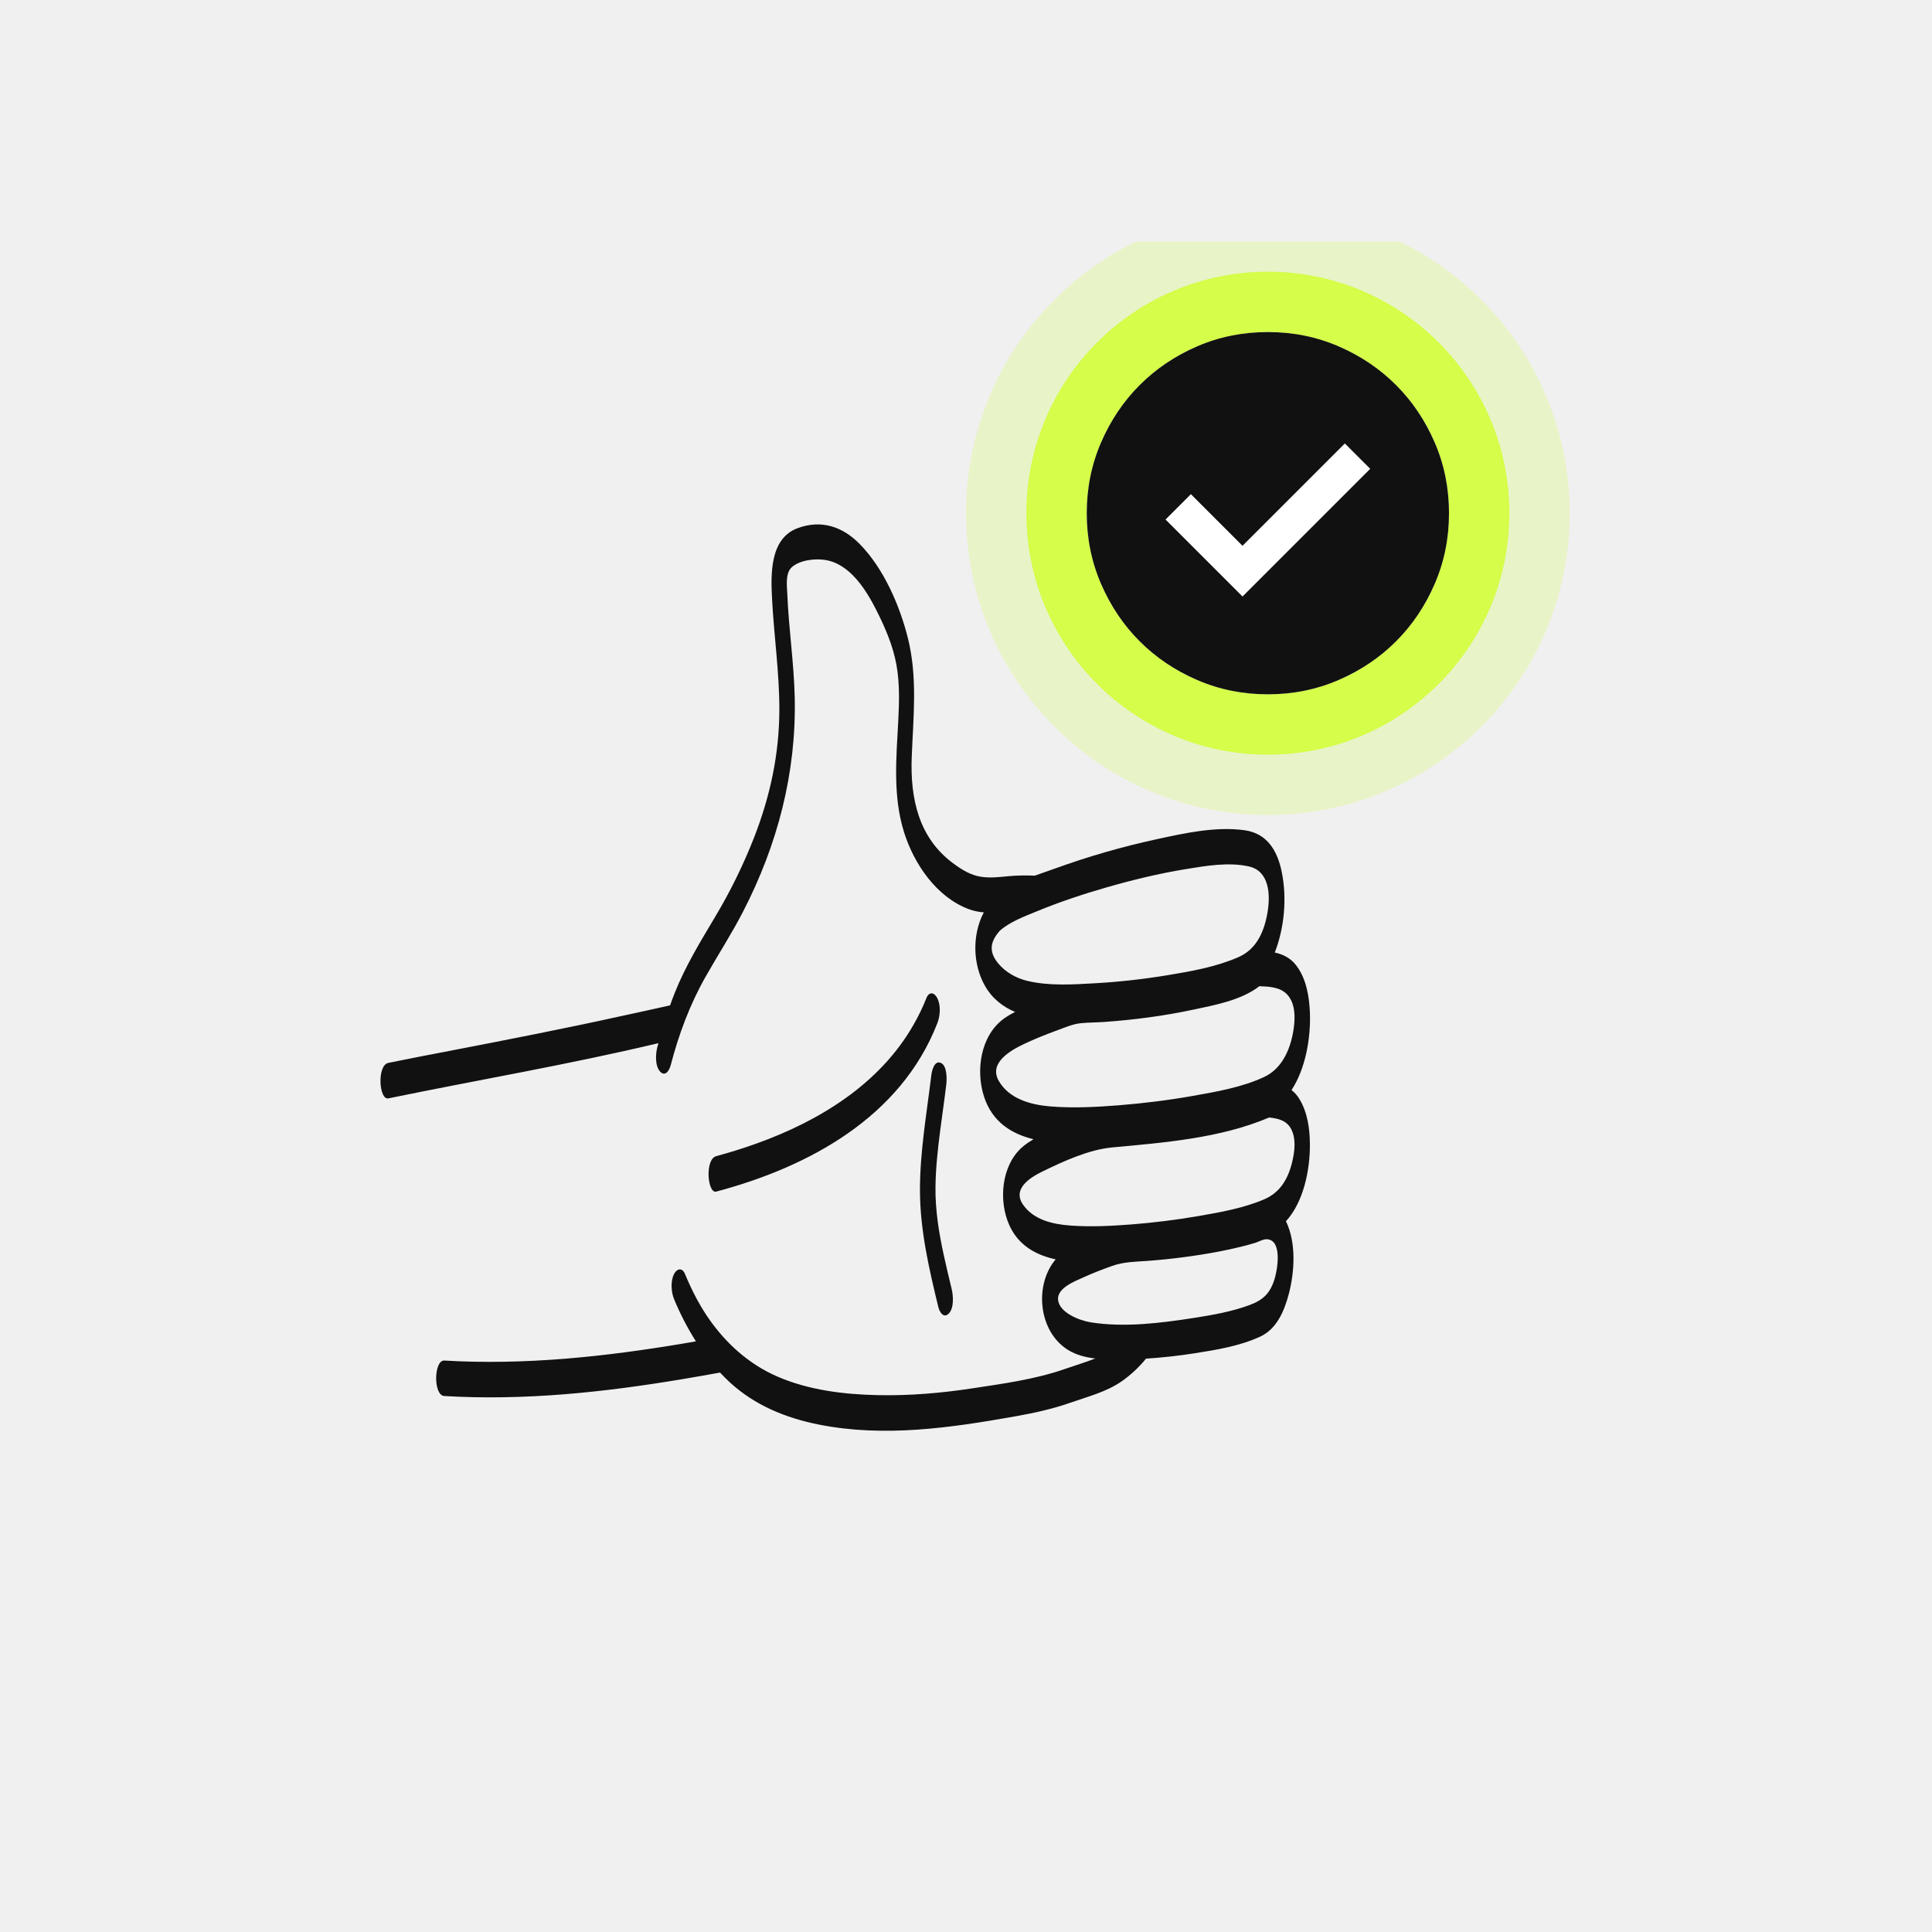
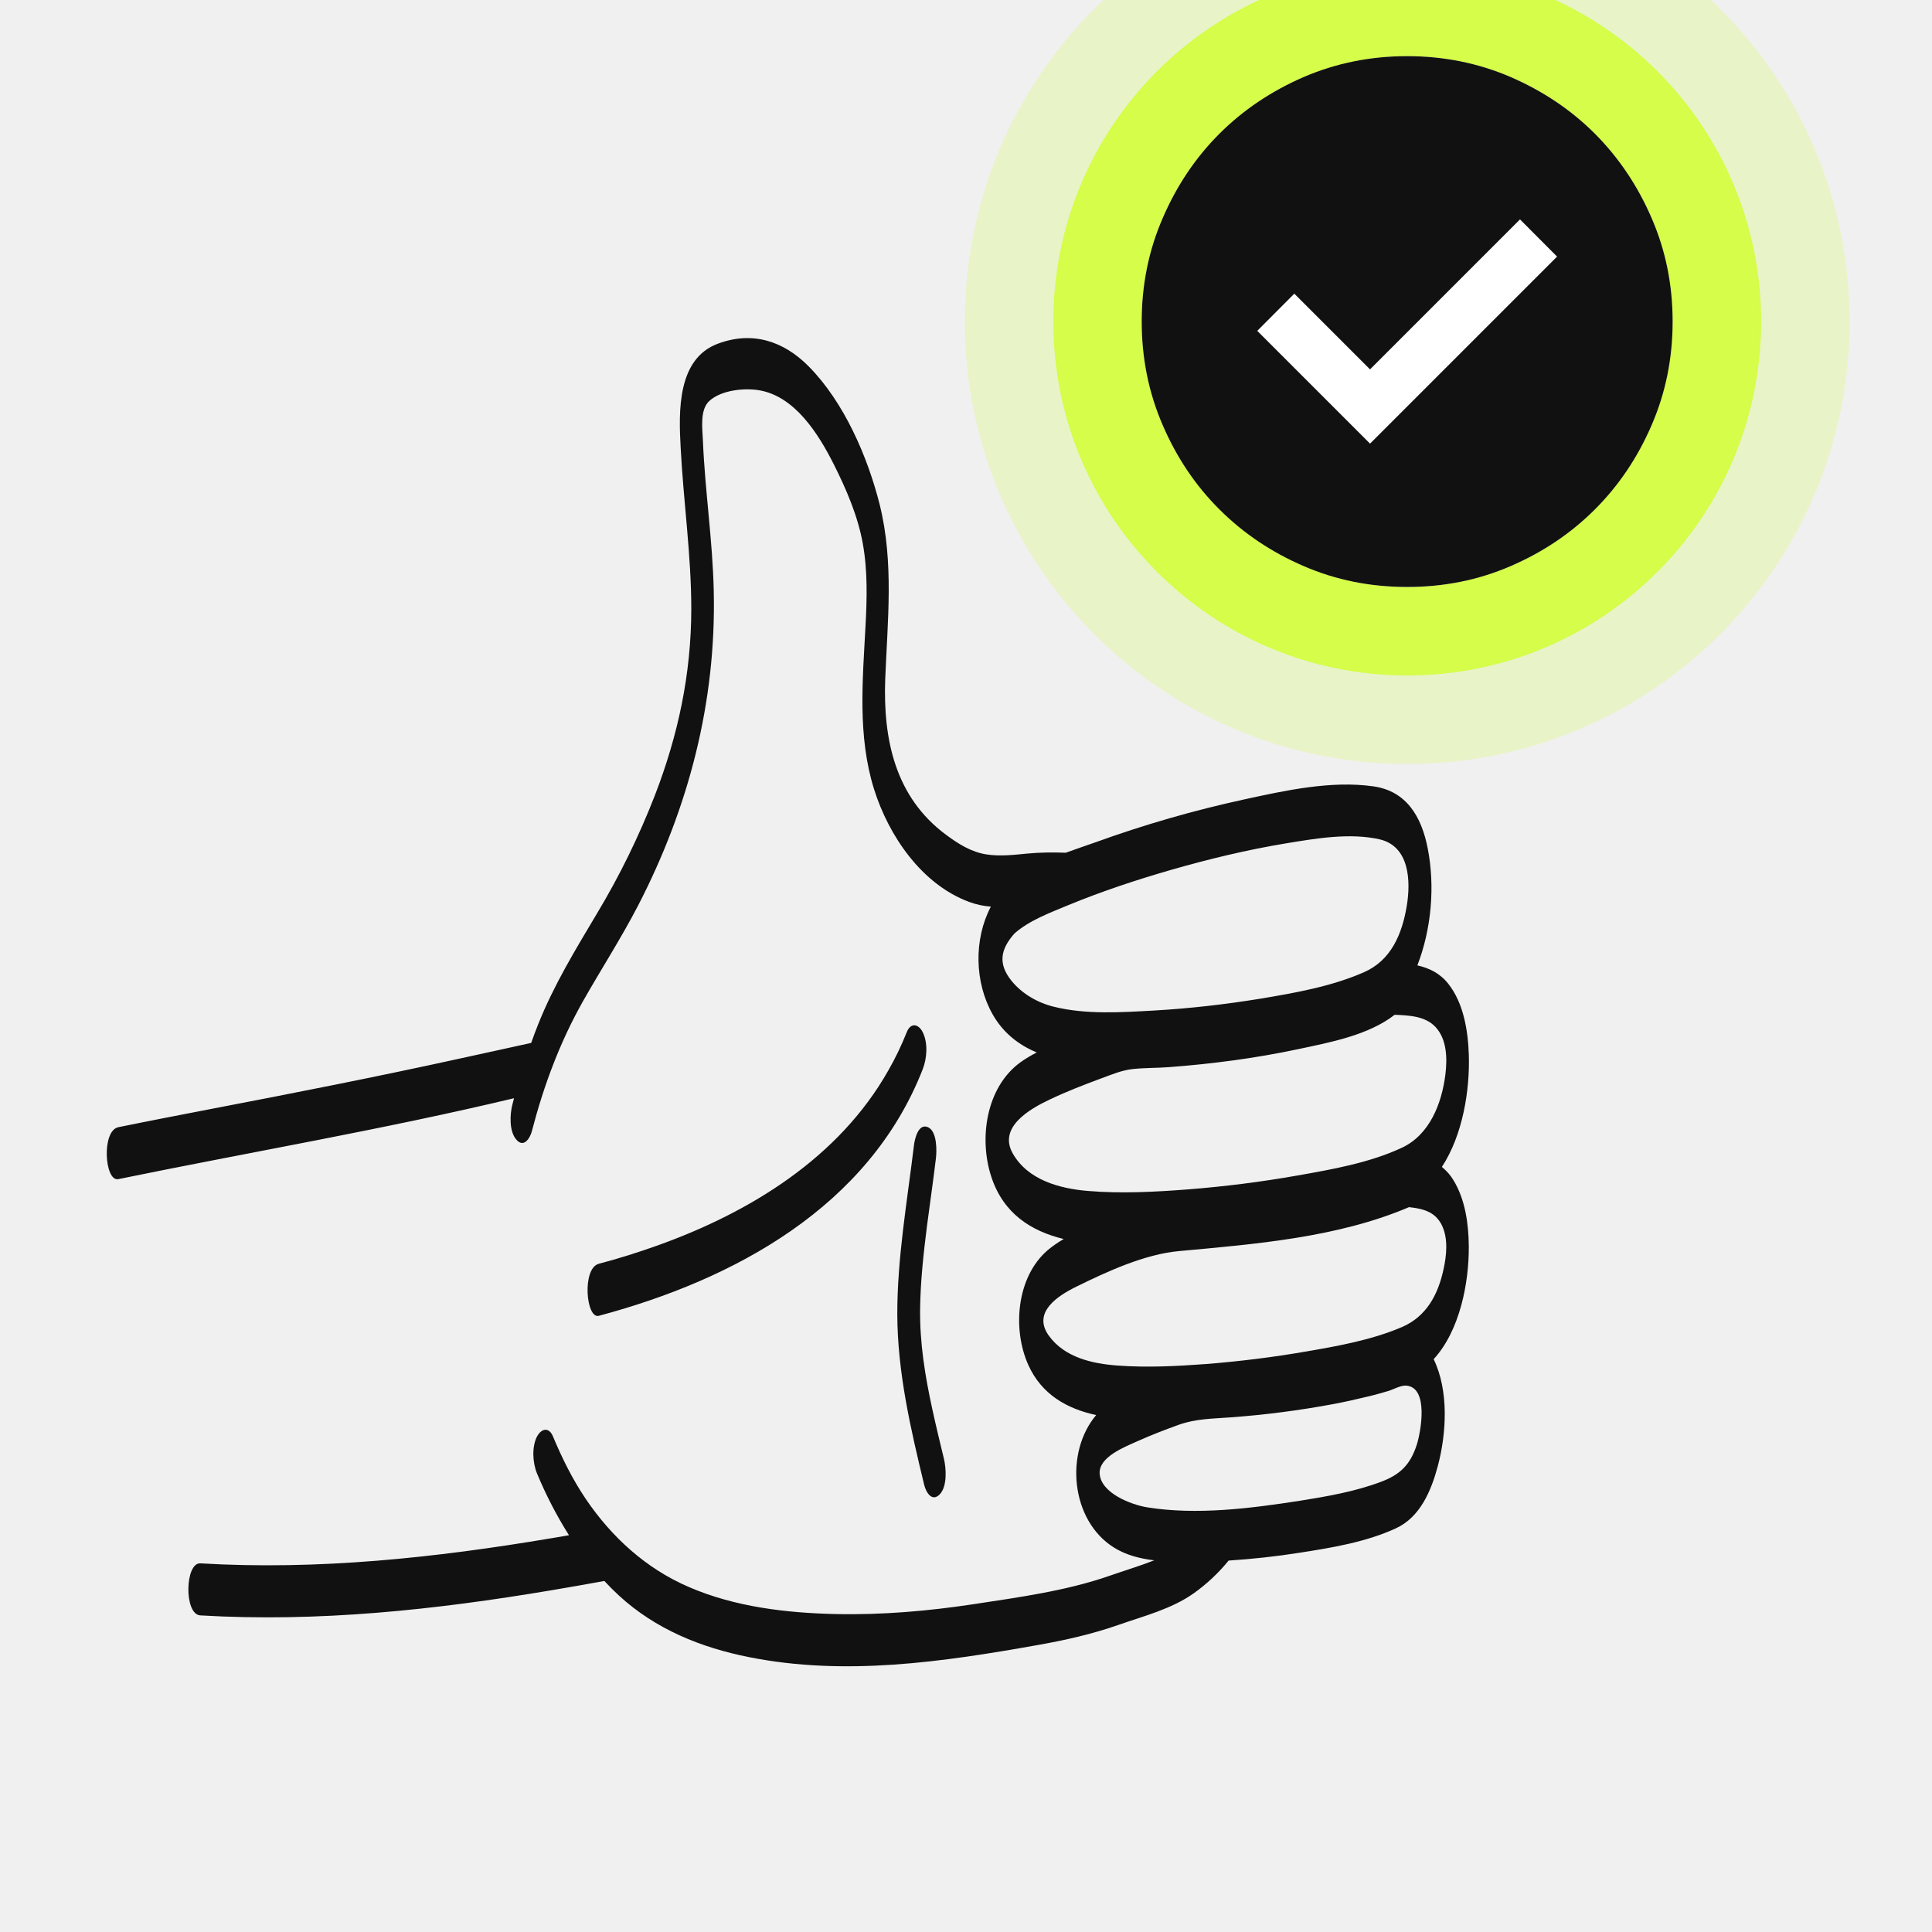
- <svg xmlns="http://www.w3.org/2000/svg" width="64" height="64" viewBox="0 0 64 64" fill="none">
+ <svg xmlns="http://www.w3.org/2000/svg" width="16" height="16" viewBox="0 0 16 16" fill="none">
  <g clip-path="url(#clip0_9373_418522)">
-     <path d="M31.146 37.441C31.065 38.066 30.997 38.691 30.989 39.314C30.979 40.081 31.102 40.836 31.265 41.584C31.346 41.959 31.437 42.333 31.526 42.703C31.579 42.92 31.606 43.328 31.434 43.507C31.262 43.688 31.127 43.473 31.083 43.297C30.776 42.033 30.48 40.756 30.475 39.449C30.47 38.172 30.698 36.885 30.851 35.62C30.868 35.478 30.948 35.115 31.167 35.21C31.378 35.302 31.368 35.752 31.346 35.933C31.286 36.433 31.211 36.937 31.146 37.441ZM31.05 33.066C31.171 33.31 31.146 33.65 31.05 33.897C29.834 37.015 26.785 38.659 23.727 39.473C23.436 39.551 23.341 38.401 23.727 38.298C24.173 38.179 24.614 38.041 25.049 37.885C27.158 37.131 29.155 35.896 30.267 33.937C30.428 33.657 30.568 33.366 30.687 33.066C30.777 32.835 30.954 32.873 31.05 33.066ZM42.819 38.432C42.694 39.003 42.433 39.489 41.89 39.724C41.204 40.02 40.438 40.156 39.707 40.282C38.965 40.411 38.216 40.503 37.465 40.562C36.799 40.613 36.126 40.647 35.459 40.598C34.887 40.556 34.255 40.418 33.898 39.919C33.522 39.394 34.098 39.02 34.529 38.809C35.229 38.467 36.068 38.082 36.843 38.01C38.567 37.851 40.428 37.705 42.043 37.018C42.353 37.053 42.629 37.116 42.781 37.42C42.932 37.725 42.89 38.111 42.819 38.432ZM42.216 42.388C42.07 42.845 41.838 43.065 41.405 43.227C40.818 43.447 40.184 43.558 39.568 43.655C38.458 43.828 37.241 43.983 36.122 43.802C35.77 43.746 35.078 43.485 35.049 43.045C35.024 42.664 35.61 42.441 35.882 42.318C36.194 42.175 36.516 42.052 36.839 41.936C37.225 41.798 37.604 41.799 38.008 41.769C38.792 41.711 39.571 41.61 40.343 41.466C40.603 41.417 40.861 41.361 41.117 41.298C41.269 41.26 41.419 41.219 41.569 41.175C41.691 41.138 41.85 41.042 41.975 41.051C42.496 41.09 42.31 42.098 42.216 42.388ZM33.083 35.801C32.748 35.208 33.474 34.796 33.919 34.585C34.285 34.41 34.664 34.262 35.045 34.122C35.292 34.032 35.541 33.921 35.804 33.895C36.068 33.868 36.337 33.872 36.601 33.852C37.584 33.781 38.566 33.652 39.531 33.446C40.247 33.294 41.122 33.133 41.718 32.669C42.038 32.681 42.41 32.695 42.642 32.948C42.901 33.229 42.907 33.661 42.862 34.019C42.781 34.676 42.505 35.383 41.88 35.675C41.148 36.017 40.31 36.162 39.521 36.302C38.702 36.447 37.875 36.549 37.046 36.615C36.297 36.674 35.537 36.713 34.787 36.651C34.148 36.598 33.425 36.405 33.083 35.801ZM33.058 31.903C32.743 31.515 32.807 31.186 33.12 30.832C33.456 30.534 33.933 30.359 34.338 30.192C35.096 29.879 35.876 29.62 36.662 29.394C37.518 29.148 38.387 28.937 39.266 28.793C39.933 28.684 40.702 28.549 41.374 28.703C42.051 28.857 42.086 29.636 41.99 30.212C41.884 30.848 41.635 31.438 41.028 31.705C40.296 32.026 39.477 32.173 38.693 32.302C37.891 32.435 37.081 32.526 36.27 32.572C35.538 32.614 34.739 32.666 34.02 32.49C33.655 32.401 33.297 32.198 33.058 31.903ZM43.046 36.409C42.977 36.294 42.889 36.192 42.784 36.109C43.259 35.384 43.421 34.362 43.393 33.565C43.373 33.023 43.275 32.408 42.93 31.969C42.741 31.729 42.498 31.613 42.229 31.554C42.549 30.728 42.632 29.761 42.465 28.912C42.325 28.193 41.984 27.608 41.231 27.503C40.278 27.37 39.248 27.598 38.322 27.799C37.177 28.047 36.05 28.372 34.949 28.771C34.741 28.846 34.513 28.922 34.282 29.007C33.99 28.996 33.698 28.998 33.407 29.025C33.104 29.054 32.793 29.091 32.49 29.043C32.143 28.988 31.85 28.803 31.571 28.596C30.426 27.746 30.151 26.443 30.202 25.084C30.253 23.761 30.401 22.449 30.077 21.146C29.806 20.056 29.269 18.82 28.47 18.012C27.899 17.435 27.195 17.209 26.42 17.497C25.498 17.84 25.531 19.026 25.576 19.852C25.64 21.07 25.818 22.278 25.817 23.5C25.815 24.97 25.52 26.346 24.992 27.713C24.632 28.637 24.195 29.529 23.685 30.38C23.199 31.195 22.705 32.004 22.352 32.89C22.298 33.026 22.247 33.165 22.197 33.304C21.651 33.429 21.105 33.544 20.567 33.662C18.714 34.07 16.852 34.434 14.99 34.793C14.281 34.93 13.572 35.064 12.865 35.209C12.48 35.289 12.555 36.449 12.865 36.385C15.846 35.772 18.85 35.262 21.811 34.556C21.8 34.601 21.786 34.647 21.774 34.692C21.715 34.919 21.695 35.308 21.867 35.497C21.928 35.565 21.985 35.577 22.034 35.56C22.123 35.528 22.189 35.395 22.218 35.286C22.485 34.26 22.85 33.281 23.372 32.358C23.779 31.639 24.23 30.945 24.61 30.208C25.756 27.99 26.384 25.601 26.326 23.094C26.299 21.951 26.127 20.82 26.081 19.68C26.07 19.417 26.006 18.99 26.23 18.789C26.495 18.552 26.994 18.496 27.335 18.549C28.16 18.678 28.697 19.549 29.04 20.231C29.323 20.794 29.581 21.391 29.694 22.014C29.806 22.628 29.789 23.255 29.756 23.875C29.691 25.109 29.572 26.366 29.947 27.566C30.278 28.622 31.026 29.723 32.103 30.121C32.26 30.177 32.424 30.211 32.59 30.223C32.2 30.963 32.22 31.938 32.627 32.656C32.866 33.077 33.219 33.351 33.627 33.522C33.498 33.586 33.373 33.66 33.255 33.743C32.479 34.309 32.314 35.468 32.6 36.336C32.872 37.161 33.497 37.558 34.235 37.738C34.108 37.815 33.985 37.897 33.876 37.989C33.169 38.596 33.069 39.776 33.437 40.59C33.738 41.254 34.311 41.575 34.97 41.718C34.255 42.563 34.395 44.099 35.37 44.712C35.645 44.885 35.96 44.964 36.282 45.002C35.948 45.132 35.601 45.236 35.265 45.353C34.289 45.693 33.222 45.837 32.202 45.992C31.174 46.149 30.132 46.237 29.091 46.216C27.968 46.193 26.802 46.054 25.761 45.604C24.797 45.189 24.015 44.476 23.429 43.608C23.133 43.168 22.896 42.694 22.692 42.204C22.637 42.07 22.553 42.029 22.473 42.059C22.42 42.078 22.369 42.127 22.329 42.203C22.209 42.437 22.231 42.798 22.329 43.035C22.53 43.521 22.772 43.99 23.053 44.434C22.92 44.457 22.787 44.481 22.653 44.503C20.029 44.944 17.381 45.227 14.718 45.07C14.372 45.049 14.345 46.223 14.718 46.245C17.381 46.403 20.029 46.12 22.653 45.678C23.053 45.611 23.452 45.54 23.852 45.468C23.957 45.58 24.065 45.689 24.179 45.794C25.008 46.556 26.036 46.974 27.127 47.191C29.295 47.622 31.492 47.298 33.64 46.917C34.259 46.807 34.869 46.673 35.463 46.465C36.046 46.261 36.664 46.106 37.176 45.745C37.47 45.535 37.735 45.287 37.963 45.007C38.5 44.972 39.036 44.913 39.568 44.83C40.294 44.717 41.07 44.589 41.744 44.278C42.295 44.024 42.545 43.426 42.693 42.865C42.886 42.127 42.945 41.172 42.599 40.455C43.192 39.81 43.399 38.727 43.392 37.902C43.389 37.395 43.314 36.848 43.046 36.409Z" fill="#111111" />
-     <circle opacity="0.2" cx="42" cy="17" r="10" fill="#CFFF29" />
-     <circle opacity="0.8" cx="42" cy="17" r="8" fill="#CFFF29" />
-     <circle cx="42" cy="17" r="6" fill="white" />
-     <path d="M41.16 19.76L45.39 15.53L44.55 14.69L41.16 18.08L39.45 16.37L38.61 17.21L41.16 19.76ZM42 23C41.17 23 40.39 22.842 39.66 22.527C38.93 22.212 38.295 21.785 37.755 21.245C37.215 20.705 36.788 20.07 36.473 19.34C36.158 18.61 36 17.83 36 17C36 16.17 36.158 15.39 36.473 14.66C36.788 13.93 37.215 13.295 37.755 12.755C38.295 12.215 38.93 11.787 39.66 11.472C40.39 11.157 41.17 11 42 11C42.83 11 43.61 11.157 44.34 11.472C45.07 11.787 45.705 12.215 46.245 12.755C46.785 13.295 47.212 13.93 47.527 14.66C47.842 15.39 48 16.17 48 17C48 17.83 47.842 18.61 47.527 19.34C47.212 20.07 46.785 20.705 46.245 21.245C45.705 21.785 45.07 22.212 44.34 22.527C43.61 22.842 42.83 23 42 23Z" fill="#111111" />
+     <path d="M7.677 10.152C7.648 10.381 7.623 10.61 7.62 10.838C7.616 11.119 7.661 11.396 7.721 11.67C7.751 11.808 7.784 11.944 7.817 12.08C7.836 12.159 7.846 12.309 7.783 12.375C7.72 12.441 7.67 12.362 7.654 12.298C7.542 11.835 7.433 11.367 7.431 10.888C7.43 10.42 7.513 9.949 7.569 9.485C7.575 9.433 7.605 9.3 7.685 9.335C7.762 9.369 7.759 9.533 7.75 9.6C7.728 9.783 7.701 9.968 7.677 10.152ZM7.642 8.549C7.686 8.639 7.677 8.763 7.642 8.854C7.196 9.996 6.079 10.598 4.959 10.897C4.853 10.925 4.818 10.504 4.959 10.466C5.123 10.423 5.284 10.372 5.444 10.315C6.216 10.039 6.948 9.586 7.355 8.868C7.414 8.766 7.465 8.659 7.509 8.549C7.542 8.465 7.607 8.479 7.642 8.549ZM11.954 10.515C11.908 10.725 11.812 10.902 11.613 10.989C11.362 11.097 11.082 11.147 10.814 11.193C10.542 11.24 10.267 11.274 9.992 11.296C9.748 11.314 9.502 11.327 9.257 11.309C9.048 11.294 8.816 11.243 8.685 11.06C8.548 10.868 8.759 10.731 8.917 10.654C9.173 10.528 9.48 10.387 9.764 10.361C10.396 10.303 11.078 10.249 11.669 9.997C11.783 10.01 11.884 10.033 11.94 10.145C11.995 10.256 11.98 10.398 11.954 10.515ZM11.733 11.965C11.679 12.132 11.594 12.213 11.436 12.272C11.221 12.353 10.989 12.393 10.763 12.429C10.356 12.492 9.91 12.549 9.5 12.483C9.371 12.462 9.118 12.367 9.107 12.205C9.098 12.066 9.313 11.984 9.412 11.939C9.527 11.887 9.644 11.842 9.763 11.799C9.904 11.749 10.043 11.749 10.191 11.738C10.478 11.717 10.764 11.68 11.047 11.627C11.142 11.609 11.236 11.588 11.33 11.565C11.386 11.552 11.441 11.536 11.496 11.52C11.54 11.507 11.599 11.472 11.645 11.475C11.835 11.489 11.767 11.858 11.733 11.965ZM8.387 9.552C8.264 9.334 8.53 9.183 8.693 9.106C8.827 9.042 8.966 8.988 9.106 8.936C9.196 8.903 9.287 8.863 9.384 8.853C9.48 8.843 9.579 8.845 9.676 8.838C10.036 8.811 10.396 8.764 10.749 8.689C11.012 8.633 11.332 8.574 11.55 8.404C11.668 8.409 11.804 8.414 11.889 8.506C11.984 8.609 11.986 8.768 11.97 8.899C11.94 9.14 11.839 9.398 11.61 9.505C11.342 9.63 11.034 9.684 10.745 9.735C10.446 9.788 10.143 9.826 9.839 9.85C9.564 9.871 9.286 9.886 9.011 9.863C8.777 9.844 8.512 9.773 8.387 9.552ZM8.378 8.124C8.262 7.981 8.286 7.861 8.401 7.731C8.524 7.622 8.698 7.558 8.847 7.496C9.124 7.382 9.41 7.287 9.698 7.204C10.012 7.114 10.33 7.037 10.652 6.984C10.896 6.944 11.178 6.895 11.425 6.951C11.672 7.008 11.685 7.293 11.65 7.504C11.611 7.737 11.52 7.953 11.297 8.051C11.029 8.169 10.729 8.222 10.442 8.27C10.148 8.318 9.852 8.352 9.554 8.369C9.286 8.384 8.994 8.403 8.73 8.338C8.596 8.306 8.465 8.231 8.378 8.124ZM12.037 9.774C12.012 9.732 11.979 9.695 11.941 9.664C12.115 9.399 12.174 9.024 12.164 8.732C12.157 8.534 12.121 8.308 11.994 8.147C11.925 8.06 11.836 8.017 11.738 7.995C11.855 7.693 11.885 7.339 11.824 7.027C11.773 6.764 11.648 6.55 11.372 6.512C11.023 6.463 10.646 6.546 10.306 6.62C9.887 6.711 9.474 6.83 9.071 6.976C8.994 7.003 8.911 7.031 8.826 7.062C8.719 7.058 8.612 7.059 8.506 7.069C8.395 7.08 8.281 7.093 8.17 7.076C8.042 7.056 7.935 6.988 7.833 6.912C7.413 6.6 7.313 6.123 7.331 5.625C7.35 5.141 7.404 4.66 7.286 4.182C7.186 3.783 6.99 3.33 6.697 3.034C6.488 2.823 6.23 2.74 5.946 2.846C5.608 2.971 5.62 3.406 5.637 3.708C5.66 4.155 5.725 4.597 5.725 5.045C5.724 5.583 5.616 6.088 5.423 6.588C5.291 6.927 5.131 7.254 4.944 7.565C4.766 7.864 4.585 8.16 4.456 8.485C4.436 8.535 4.417 8.586 4.399 8.637C4.199 8.682 3.998 8.724 3.801 8.768C3.123 8.917 2.441 9.051 1.758 9.182C1.499 9.232 1.239 9.282 0.98 9.335C0.839 9.364 0.866 9.789 0.98 9.765C2.072 9.541 3.173 9.354 4.257 9.095C4.253 9.112 4.248 9.129 4.244 9.145C4.222 9.228 4.215 9.371 4.278 9.44C4.3 9.465 4.321 9.469 4.339 9.463C4.372 9.451 4.396 9.403 4.406 9.363C4.504 8.987 4.638 8.628 4.829 8.29C4.978 8.027 5.143 7.772 5.283 7.502C5.703 6.69 5.932 5.814 5.911 4.896C5.902 4.477 5.838 4.063 5.821 3.645C5.817 3.549 5.794 3.392 5.876 3.319C5.973 3.232 6.156 3.212 6.281 3.231C6.583 3.278 6.78 3.597 6.906 3.847C7.009 4.053 7.104 4.272 7.145 4.5C7.186 4.725 7.18 4.955 7.168 5.182C7.144 5.634 7.101 6.095 7.238 6.534C7.359 6.921 7.633 7.325 8.028 7.47C8.085 7.491 8.145 7.504 8.206 7.508C8.063 7.779 8.071 8.136 8.22 8.399C8.307 8.554 8.437 8.654 8.586 8.716C8.539 8.74 8.493 8.767 8.45 8.798C8.166 9.005 8.105 9.429 8.21 9.747C8.31 10.05 8.538 10.195 8.809 10.261C8.762 10.289 8.717 10.319 8.677 10.353C8.418 10.575 8.382 11.008 8.517 11.306C8.627 11.549 8.837 11.667 9.078 11.719C8.816 12.029 8.867 12.592 9.225 12.816C9.326 12.879 9.441 12.908 9.559 12.922C9.436 12.97 9.309 13.008 9.186 13.051C8.829 13.175 8.438 13.228 8.064 13.285C7.688 13.342 7.306 13.375 6.924 13.367C6.513 13.358 6.086 13.308 5.705 13.143C5.351 12.991 5.065 12.73 4.85 12.412C4.741 12.25 4.655 12.077 4.58 11.897C4.56 11.848 4.529 11.833 4.5 11.844C4.481 11.851 4.462 11.869 4.447 11.897C4.403 11.983 4.411 12.115 4.447 12.202C4.521 12.38 4.609 12.551 4.712 12.714C4.664 12.723 4.615 12.731 4.566 12.739C3.604 12.901 2.634 13.005 1.659 12.947C1.532 12.94 1.522 13.37 1.659 13.378C2.634 13.436 3.604 13.332 4.566 13.17C4.712 13.146 4.859 13.119 5.005 13.093C5.043 13.134 5.083 13.174 5.125 13.213C5.428 13.492 5.805 13.645 6.205 13.724C6.999 13.882 7.804 13.764 8.591 13.624C8.818 13.584 9.041 13.534 9.259 13.458C9.472 13.383 9.699 13.327 9.886 13.195C9.994 13.118 10.091 13.027 10.175 12.924C10.372 12.911 10.568 12.89 10.763 12.859C11.028 12.818 11.313 12.771 11.56 12.657C11.762 12.564 11.853 12.345 11.908 12.139C11.979 11.869 12 11.519 11.873 11.256C12.09 11.02 12.166 10.623 12.164 10.321C12.162 10.135 12.135 9.935 12.037 9.774Z" fill="#111111" />
+     <circle opacity="0.2" cx="11.654" cy="2.663" r="3.664" fill="#CFFF29" />
+     <circle opacity="0.8" cx="11.654" cy="2.663" r="2.931" fill="#CFFF29" />
+     <circle cx="11.653" cy="2.663" r="2.198" fill="white" />
+     <path d="M11.346 3.674L12.895 2.125L12.588 1.817L11.346 3.059L10.719 2.432L10.412 2.74L11.346 3.674ZM11.653 4.861C11.349 4.861 11.064 4.804 10.796 4.688C10.529 4.573 10.296 4.416 10.098 4.218C9.9 4.021 9.744 3.788 9.629 3.521C9.513 3.253 9.455 2.967 9.455 2.663C9.455 2.359 9.513 2.073 9.629 1.806C9.744 1.539 9.9 1.306 10.098 1.108C10.296 0.91 10.529 0.754 10.796 0.638C11.064 0.523 11.349 0.465 11.653 0.465C11.958 0.465 12.243 0.523 12.511 0.638C12.778 0.754 13.011 0.91 13.209 1.108C13.406 1.306 13.563 1.539 13.678 1.806C13.794 2.073 13.852 2.359 13.852 2.663C13.852 2.967 13.794 3.253 13.678 3.521C13.563 3.788 13.406 4.021 13.209 4.218C13.011 4.416 12.778 4.573 12.511 4.688C12.243 4.804 11.958 4.861 11.653 4.861Z" fill="#111111" />
  </g>
  <defs>
    <clipPath id="clip0_9373_418522">
-       <rect width="48" height="48" fill="white" transform="translate(8 8)" />
+       <rect width="16" height="16" fill="white" />
    </clipPath>
  </defs>
</svg>
